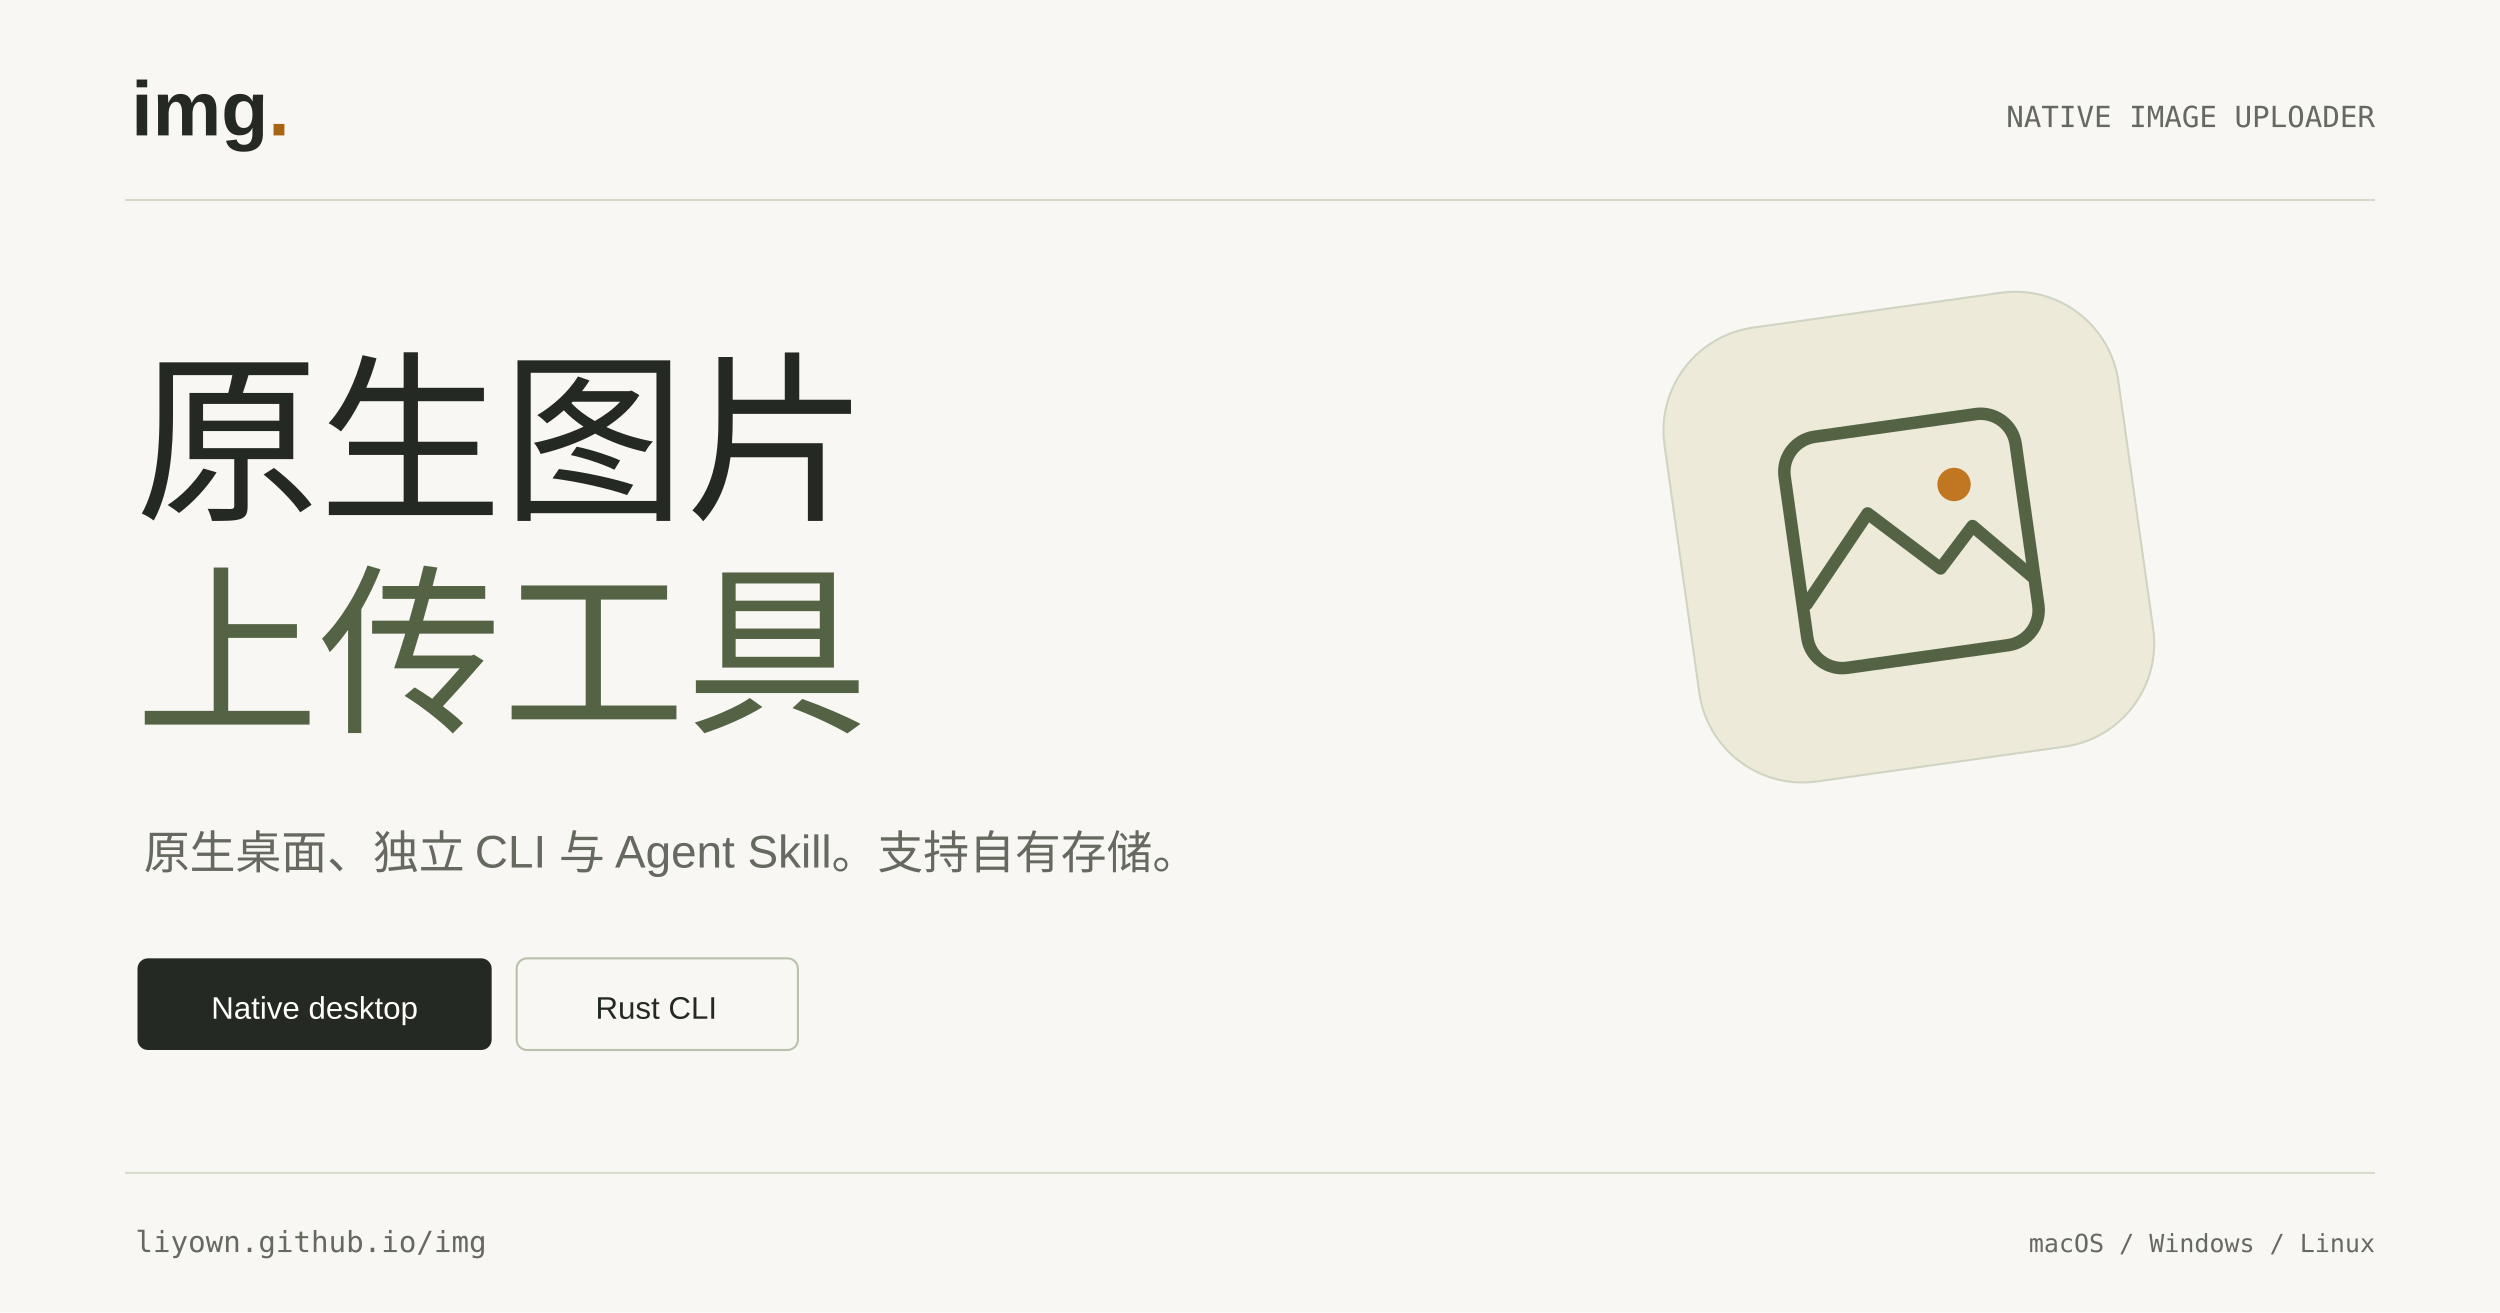
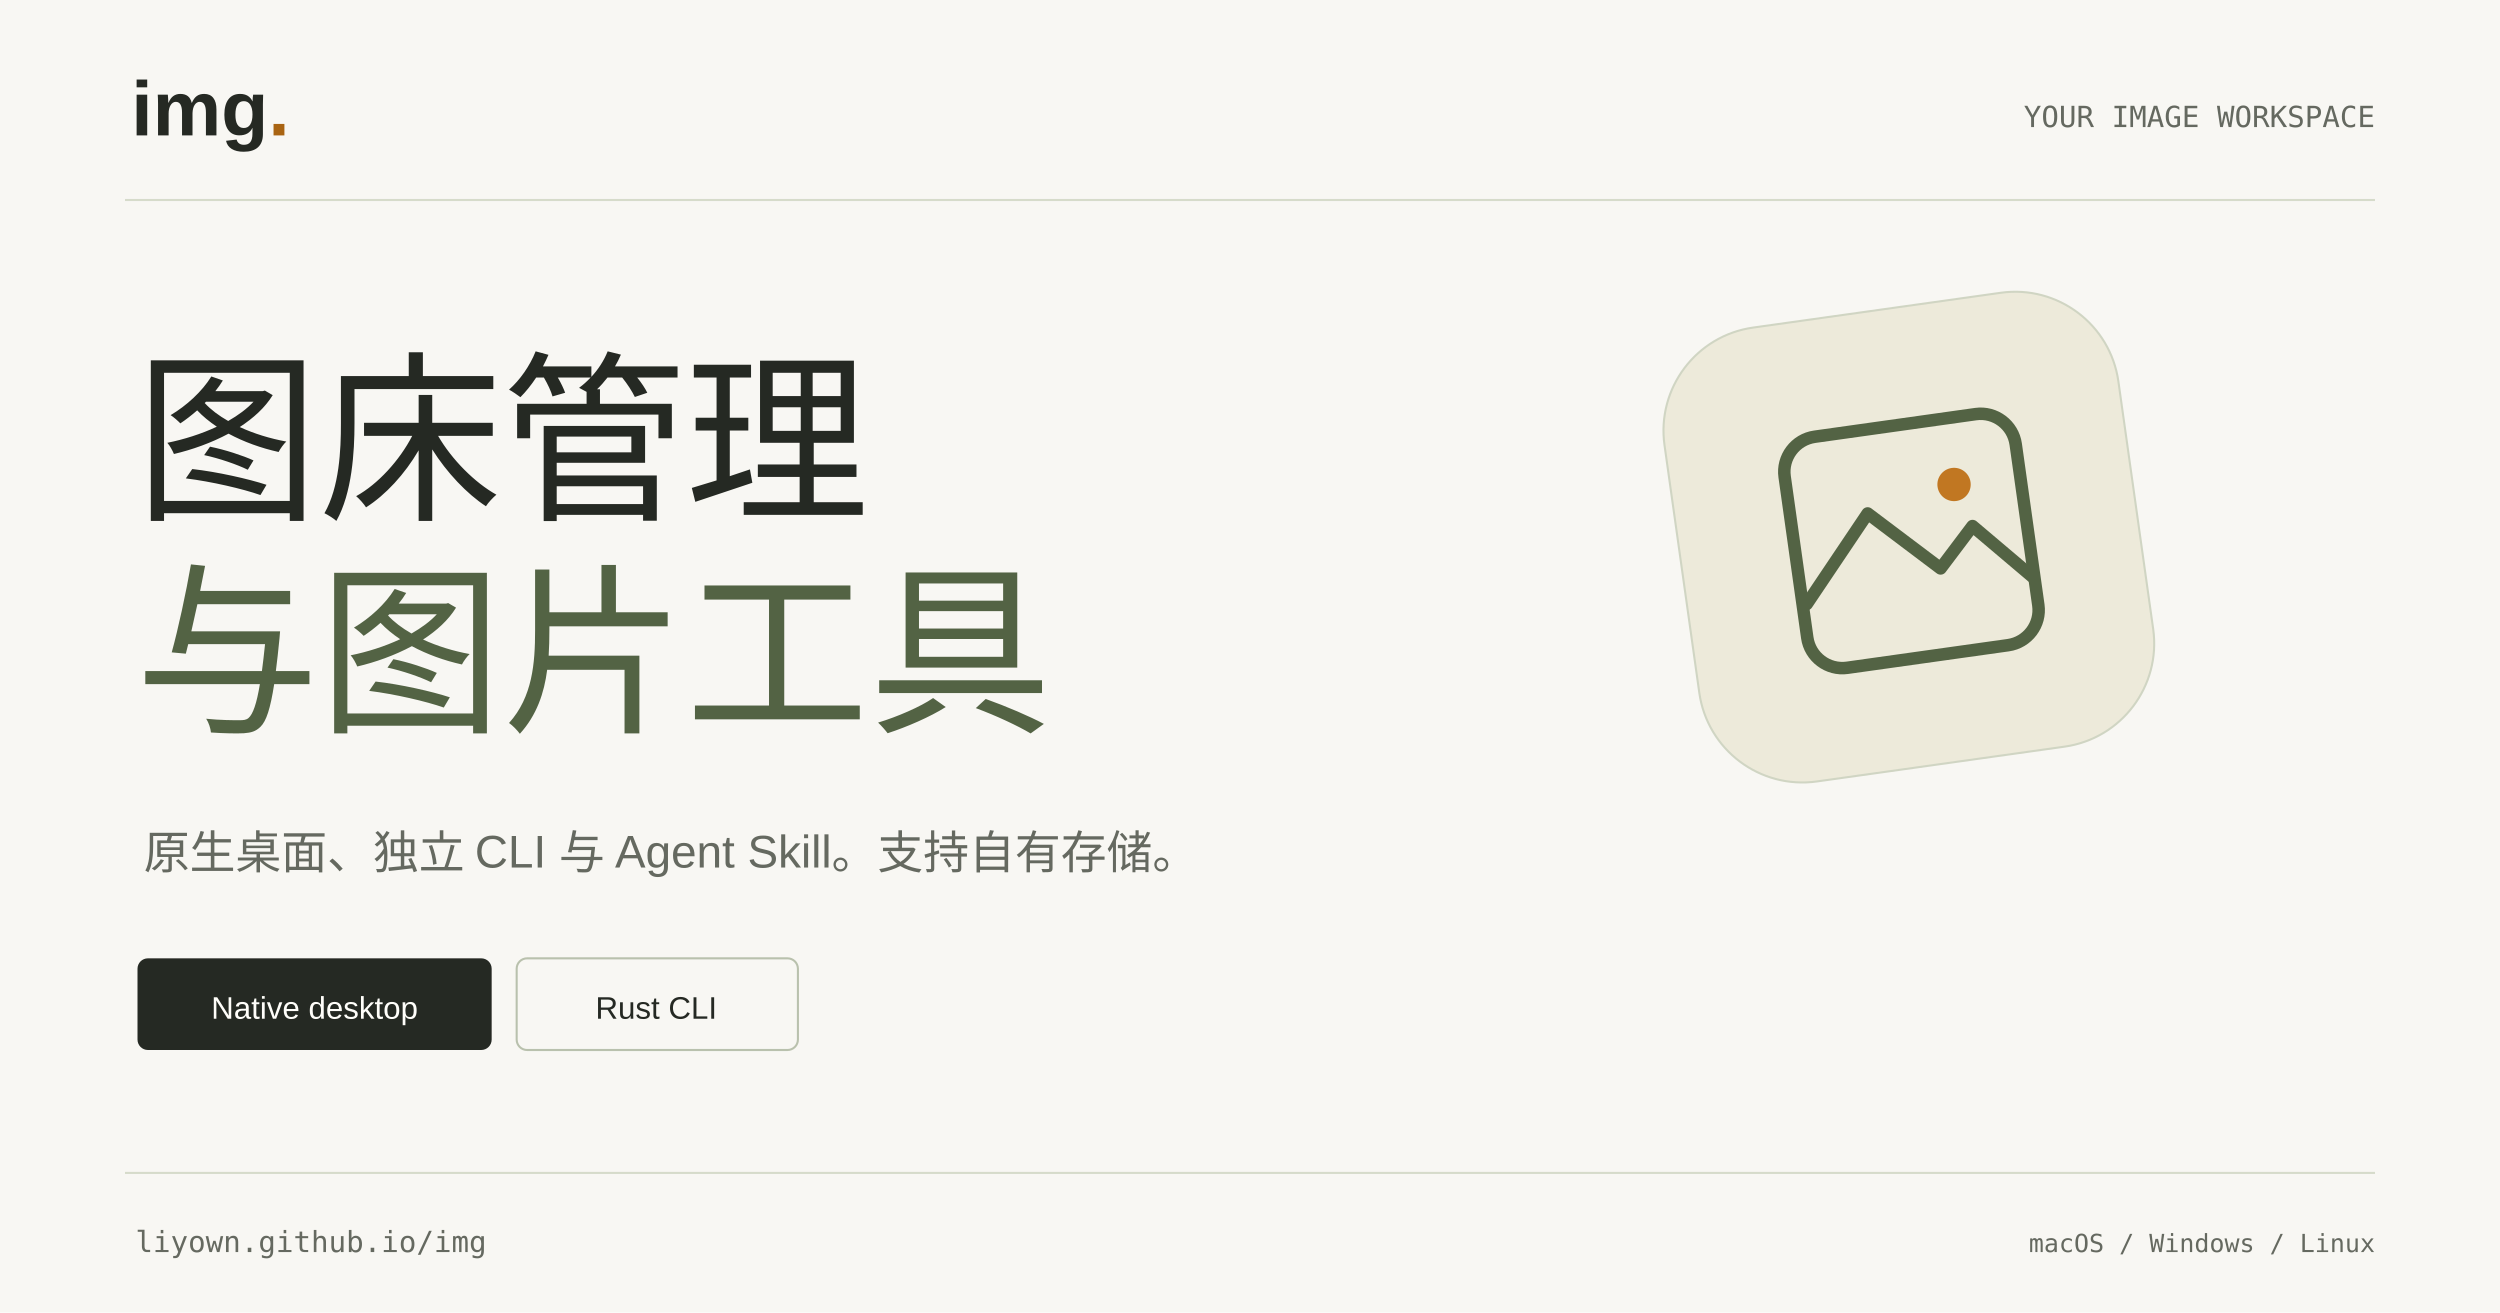
<svg xmlns="http://www.w3.org/2000/svg" width="1200" height="630" viewBox="0 0 1200 630">
  <rect width="1200" height="630" fill="#f8f7f3" />
  <path d="M60 96h1080M60 563h1080" stroke="#d6dbca" />
  <text x="63" y="65" font-family="Arial,sans-serif" font-size="37" font-weight="700" fill="#252923">img<tspan fill="#a96412">.</tspan>
  </text>
-   <text x="1140" y="61" text-anchor="end" font-family="monospace" font-size="14" fill="#656960">NATIVE IMAGE UPLOADER</text>
-   <text x="65" y="243" font-family="PingFang SC,Arial,sans-serif" font-size="88" font-weight="500" fill="#252923">原生图片</text>
-   <text x="65" y="345" font-family="PingFang SC,Arial,sans-serif" font-size="88" font-weight="500" fill="#536344">上传工具</text>
+   <text x="1140" y="61" text-anchor="end" font-family="monospace" font-size="14" fill="#656960">YOUR IMAGE WORKSPACE</text>
+   <text x="65" y="243" font-family="PingFang SC,Arial,sans-serif" font-size="88" font-weight="500" fill="#252923">图床管理</text>
+   <text x="65" y="345" font-family="PingFang SC,Arial,sans-serif" font-size="88" font-weight="500" fill="#536344">与图片工具</text>
  <text x="69" y="417" font-family="PingFang SC,Arial,sans-serif" font-size="22" fill="#656960">原生桌面、独立 CLI 与 Agent Skill。支持自有存储。</text>
  <rect x="66" y="460" width="170" height="44" rx="5" fill="#252923" />
  <text x="151" y="489" text-anchor="middle" font-family="Arial,sans-serif" font-size="15" fill="#fffefa">Native desktop</text>
  <rect x="248" y="460" width="135" height="44" rx="5" fill="none" stroke="#b9c1ad" />
  <text x="315" y="489" text-anchor="middle" font-family="Arial,sans-serif" font-size="15" fill="#252923">Rust CLI</text>
  <text x="65" y="601" font-family="monospace" font-size="14" fill="#656960">liyown.github.io/img</text>
  <text x="1140" y="601" text-anchor="end" font-family="monospace" font-size="12" fill="#656960">macOS / Windows / Linux</text>
  <g transform="translate(900 250) rotate(-8)">
    <rect x="-95" y="-100" width="220" height="220" rx="50" fill="#edeada" stroke="#d0d5c3" />
    <g fill="none" stroke="#536344" stroke-width="6" stroke-linecap="round" stroke-linejoin="round">
      <rect x="-40" y="-44" width="112" height="112" rx="17" />
      <path d="m-38 35 35-39 31 31 18-18 25 28" />
      <circle cx="40" cy="-12" r="8" fill="#c17722" stroke="none" />
    </g>
  </g>
</svg>
